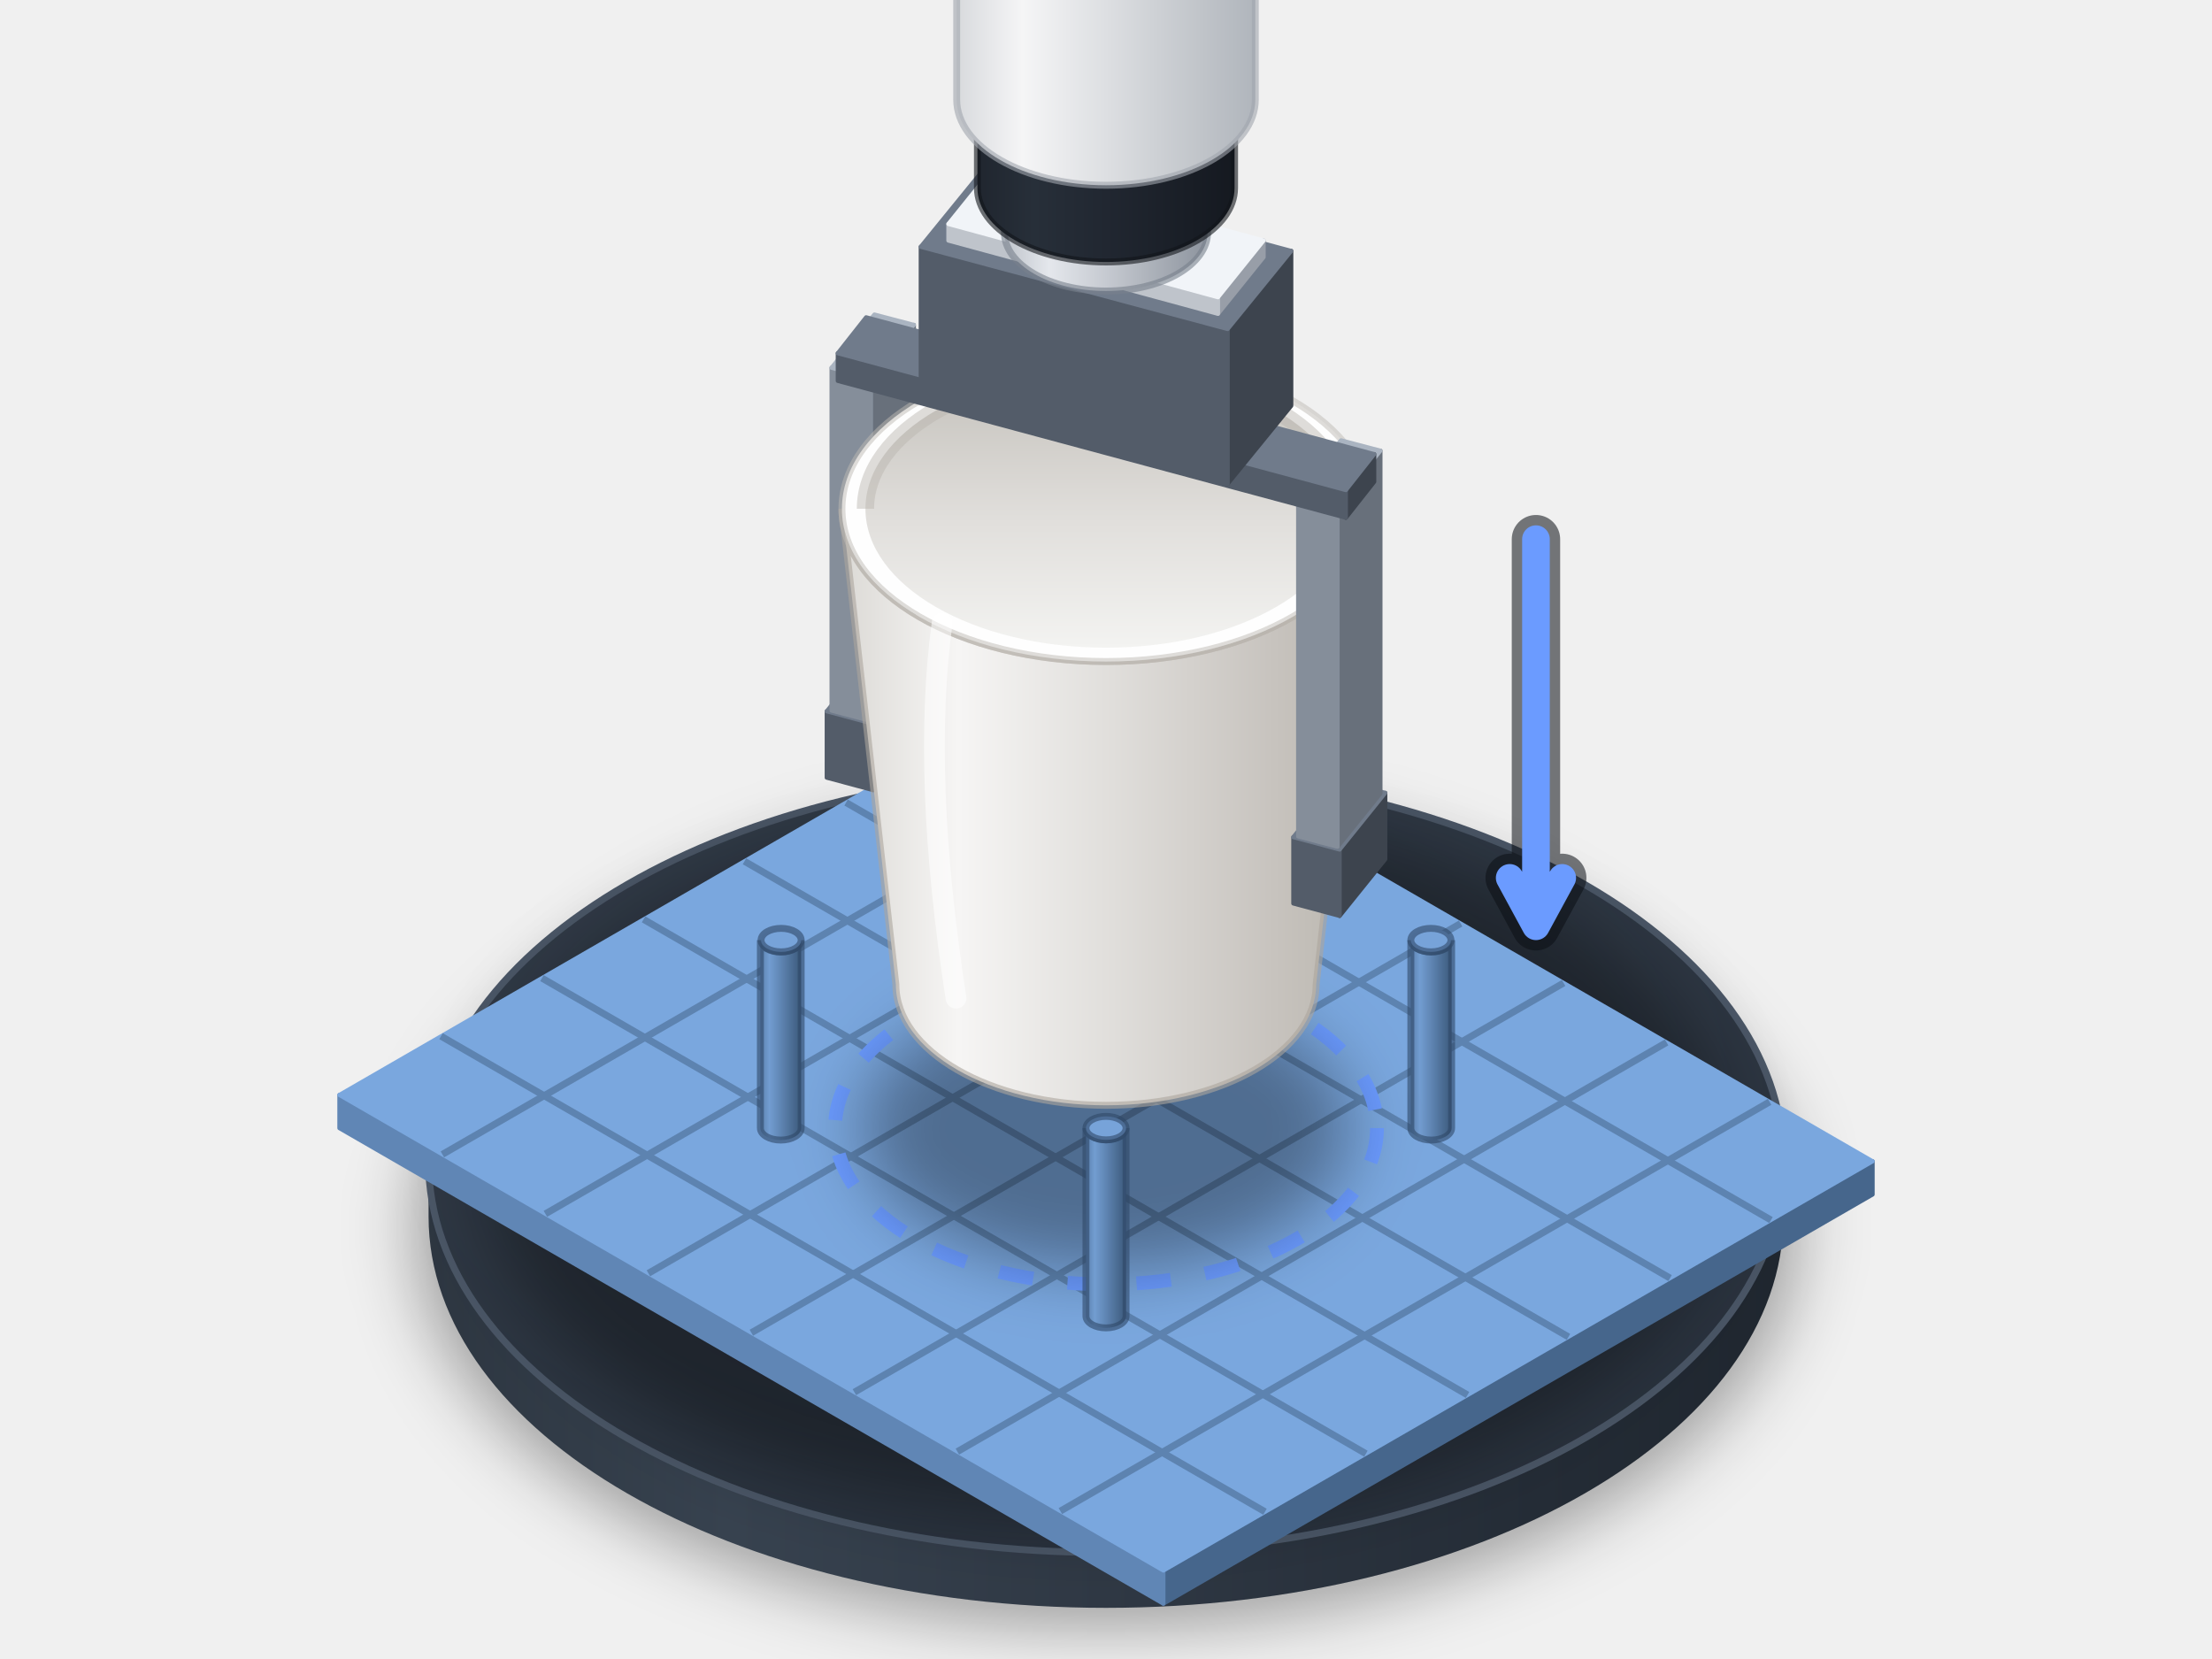
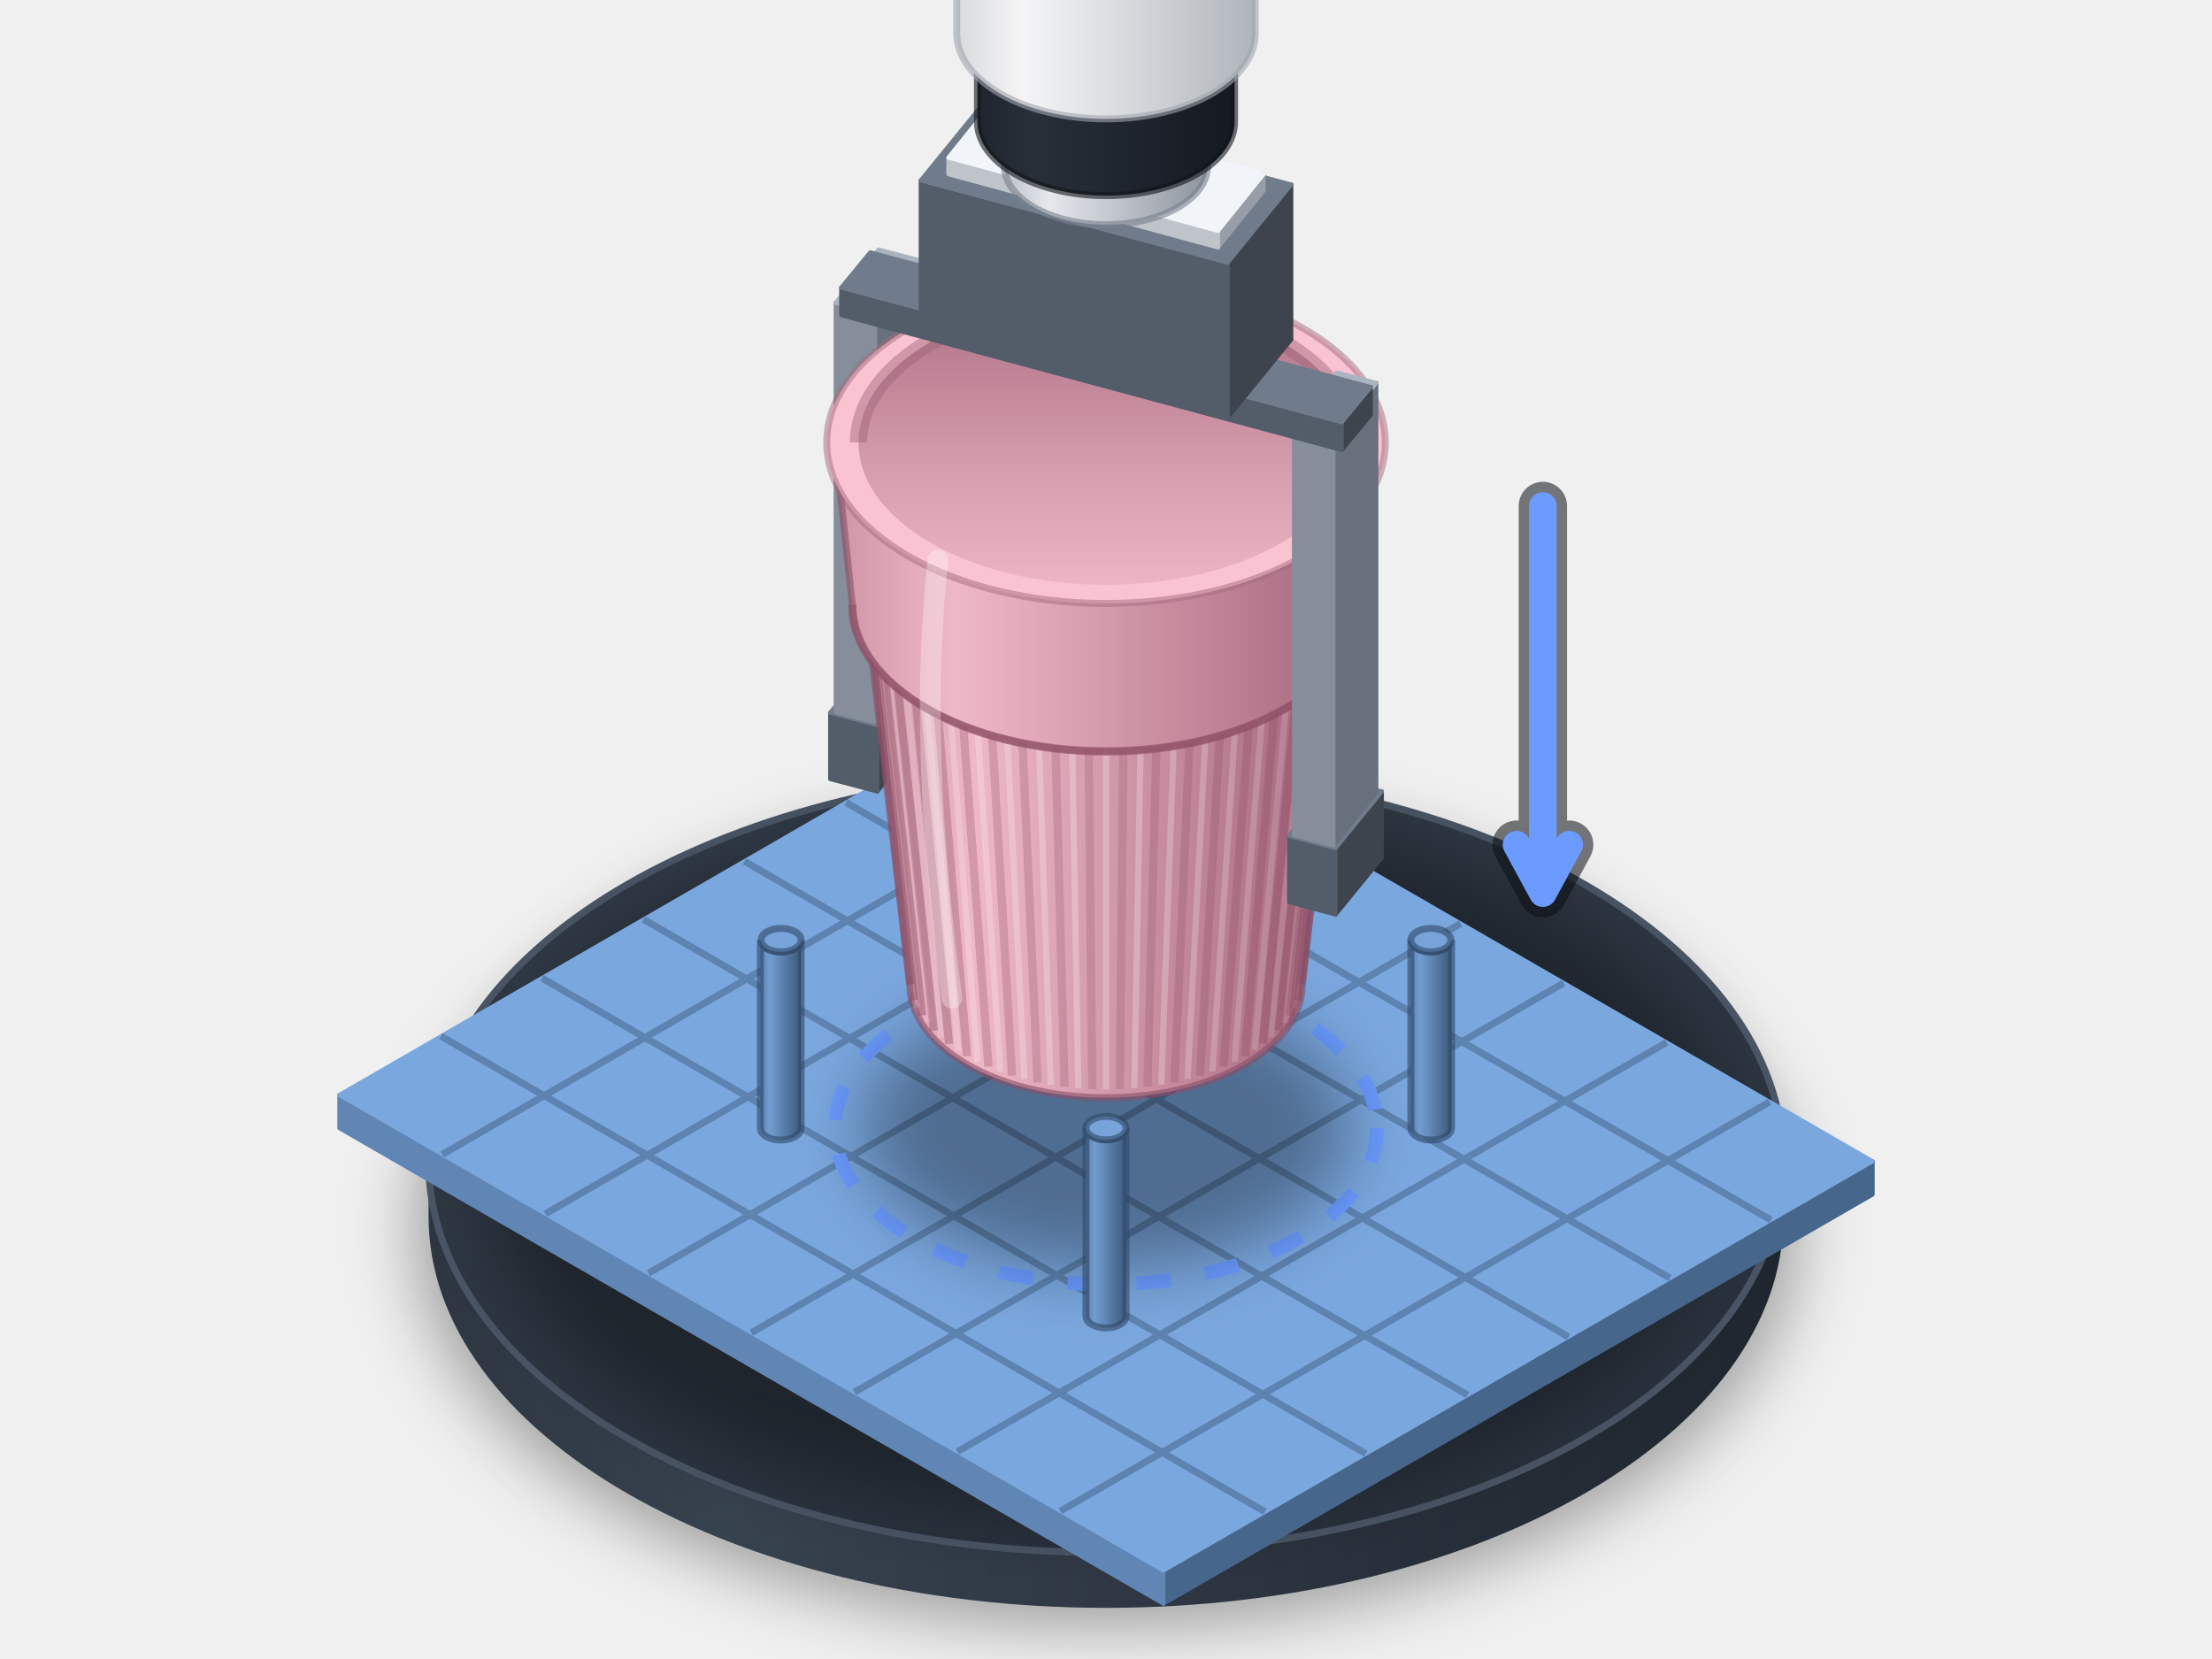
<svg xmlns="http://www.w3.org/2000/svg" viewBox="0 0 320 240" role="img" aria-label="적재 — 컵">
  <defs>
    <filter id="rack-cup-blur" x="-50%" y="-50%" width="200%" height="200%">
      <feGaussianBlur stdDeviation="5" />
    </filter>
    <filter id="rack-cup-soft" x="-50%" y="-50%" width="200%" height="200%">
      <feGaussianBlur stdDeviation="2" />
    </filter>
    <linearGradient id="rack-cup-g1" x1="0" y1="0" x2="1" y2="0">
      <stop offset="0" stop-color="#2d3641" />
      <stop offset="0.22" stop-color="#37424f" />
      <stop offset="0.5" stop-color="#2f3844" />
      <stop offset="0.82" stop-color="#242c36" />
      <stop offset="1" stop-color="#1f262f" />
    </linearGradient>
    <radialGradient id="rack-cup-r2" cx="0.45" cy="0.4" r="0.7">
      <stop offset="0" stop-color="#3b4654" />
      <stop offset="0.75" stop-color="#2c3541" />
      <stop offset="1" stop-color="#252d38" />
    </radialGradient>
    <linearGradient id="rack-cup-g3" x1="0" y1="0" x2="1" y2="0">
      <stop offset="0" stop-color="#5b80ad" />
      <stop offset="0.22" stop-color="#729dd1" />
      <stop offset="0.5" stop-color="#5f85b3" />
      <stop offset="0.82" stop-color="#48698f" />
      <stop offset="1" stop-color="#3c597c" />
    </linearGradient>
    <linearGradient id="rack-cup-g4" x1="0" y1="0" x2="1" y2="0">
      <stop offset="0" stop-color="#5b80ad" />
      <stop offset="0.22" stop-color="#729dd1" />
      <stop offset="0.5" stop-color="#5f85b3" />
      <stop offset="0.82" stop-color="#48698f" />
      <stop offset="1" stop-color="#3c597c" />
    </linearGradient>
    <linearGradient id="rack-cup-g5" x1="0" y1="0" x2="1" y2="0">
-       <stop offset="0" stop-color="#dcdad6" />
-       <stop offset="0.22" stop-color="#f6f5f4" />
-       <stop offset="0.5" stop-color="#e1dfdc" />
-       <stop offset="0.82" stop-color="#c7c3be" />
-       <stop offset="1" stop-color="#b9b5ad" />
+       <stop offset="0" stop-color="#cd94a5" />
+       <stop offset="0.22" stop-color="#efb8c7" />
+       <stop offset="0.5" stop-color="#d39aab" />
+       <stop offset="0.82" stop-color="#b2768a" />
+       <stop offset="1" stop-color="#9f6277" />
    </linearGradient>
-     <linearGradient id="rack-cup-g6" x1="0" y1="0" x2="0" y2="1">
-       <stop offset="0" stop-color="#c4c1bb" />
-       <stop offset="0.55" stop-color="#e1dfdc" />
-       <stop offset="1" stop-color="#f3f3f1" />
+     <linearGradient id="rack-cup-g6" x1="0" y1="0" x2="1" y2="0">
+       <stop offset="0" stop-color="#cd94a5" />
+       <stop offset="0.22" stop-color="#efb8c7" />
+       <stop offset="0.5" stop-color="#d39aab" />
+       <stop offset="0.82" stop-color="#b2768a" />
+       <stop offset="1" stop-color="#9f6277" />
    </linearGradient>
-     <linearGradient id="rack-cup-g7" x1="0" y1="0" x2="1" y2="0">
+     <linearGradient id="rack-cup-g7" x1="0" y1="0" x2="0" y2="1">
+       <stop offset="0" stop-color="#ae7286" />
+       <stop offset="0.55" stop-color="#d39aab" />
+       <stop offset="1" stop-color="#ecb4c4" />
+     </linearGradient>
+     <linearGradient id="rack-cup-g8" x1="0" y1="0" x2="1" y2="0">
      <stop offset="0" stop-color="#bfc4cb" />
      <stop offset="0.22" stop-color="#e4e7ec" />
      <stop offset="0.5" stop-color="#c6cad1" />
      <stop offset="0.82" stop-color="#a1a7b0" />
      <stop offset="1" stop-color="#8d949e" />
    </linearGradient>
-     <linearGradient id="rack-cup-g8" x1="0" y1="0" x2="1" y2="0">
+     <linearGradient id="rack-cup-g9" x1="0" y1="0" x2="1" y2="0">
      <stop offset="0" stop-color="#20262f" />
      <stop offset="0.22" stop-color="#272f39" />
      <stop offset="0.5" stop-color="#212731" />
      <stop offset="0.82" stop-color="#191e26" />
      <stop offset="1" stop-color="#151920" />
    </linearGradient>
-     <linearGradient id="rack-cup-g9" x1="0" y1="0" x2="1" y2="0">
+     <linearGradient id="rack-cup-g10" x1="0" y1="0" x2="1" y2="0">
      <stop offset="0" stop-color="#d8dadd" />
      <stop offset="0.22" stop-color="#f5f5f6" />
      <stop offset="0.5" stop-color="#dddfe2" />
      <stop offset="0.82" stop-color="#c0c4c9" />
      <stop offset="1" stop-color="#b0b5bc" />
    </linearGradient>
-     <linearGradient id="rack-cup-g10" x1="0" y1="0" x2="1" y2="0">
+     <linearGradient id="rack-cup-g11" x1="0" y1="0" x2="1" y2="0">
      <stop offset="0" stop-color="#5b80ad" />
      <stop offset="0.22" stop-color="#729dd1" />
      <stop offset="0.5" stop-color="#5f85b3" />
      <stop offset="0.82" stop-color="#48698f" />
      <stop offset="1" stop-color="#3c597c" />
    </linearGradient>
-     <linearGradient id="rack-cup-g11" x1="0" y1="0" x2="1" y2="0">
+     <linearGradient id="rack-cup-g12" x1="0" y1="0" x2="1" y2="0">
      <stop offset="0" stop-color="#5b80ad" />
      <stop offset="0.22" stop-color="#729dd1" />
      <stop offset="0.5" stop-color="#5f85b3" />
      <stop offset="0.82" stop-color="#48698f" />
      <stop offset="1" stop-color="#3c597c" />
    </linearGradient>
  </defs>
  <ellipse cx="160.0" cy="177.6" rx="99.9" ry="57.7" fill="#000" fill-opacity="0.35" filter="url(#rack-cup-blur)" />
  <path d="M62.0 176.0 A98.0 56.6 0 0 0 258.0 176.0 L258.0 168.0 A98.0 56.6 0 0 1 62.0 168.0 Z" fill="url(#rack-cup-g1)" />
  <ellipse cx="160.0" cy="168.0" rx="98.0" ry="56.6" fill="url(#rack-cup-r2)" stroke="#4a5666" stroke-width="1" />
  <ellipse cx="160.0" cy="168.0" rx="90.1" ry="52.0" fill="#000" fill-opacity="0.35" filter="url(#rack-cup-blur)" />
  <polygon points="270.9,172.8 168.3,232.0 168.3,227.2 270.9,168.0" fill="#46668c" stroke="#46668c" stroke-width=".6" stroke-linejoin="round" />
  <polygon points="168.3,232.0 49.1,163.2 49.1,158.4 168.3,227.2" fill="#6086b5" stroke="#6086b5" stroke-width=".6" stroke-linejoin="round" />
  <polygon points="151.7,99.2 270.9,168.0 168.3,227.2 49.1,158.4" fill="#7aa7de" stroke="#7aa7de" stroke-width=".6" stroke-linejoin="round" />
  <line x1="166.6" y1="107.8" x2="64.0" y2="167.0" stroke="#5d83b0" stroke-width="1" />
  <line x1="181.5" y1="116.4" x2="78.9" y2="175.6" stroke="#5d83b0" stroke-width="1" />
  <line x1="196.4" y1="125.0" x2="93.8" y2="184.2" stroke="#5d83b0" stroke-width="1" />
  <line x1="211.3" y1="133.6" x2="108.7" y2="192.8" stroke="#5d83b0" stroke-width="1" />
  <line x1="226.2" y1="142.2" x2="123.6" y2="201.4" stroke="#5d83b0" stroke-width="1" />
  <line x1="241.1" y1="150.8" x2="138.5" y2="210.0" stroke="#5d83b0" stroke-width="1" />
  <line x1="256.0" y1="159.4" x2="153.4" y2="218.6" stroke="#5d83b0" stroke-width="1" />
  <line x1="137.0" y1="107.7" x2="256.2" y2="176.5" stroke="#5d83b0" stroke-width="1" />
  <line x1="122.4" y1="116.1" x2="241.6" y2="184.9" stroke="#5d83b0" stroke-width="1" />
  <line x1="107.7" y1="124.6" x2="226.9" y2="193.4" stroke="#5d83b0" stroke-width="1" />
  <line x1="93.1" y1="133.0" x2="212.3" y2="201.8" stroke="#5d83b0" stroke-width="1" />
  <line x1="78.4" y1="141.5" x2="197.6" y2="210.3" stroke="#5d83b0" stroke-width="1" />
  <line x1="63.8" y1="149.9" x2="183.0" y2="218.7" stroke="#5d83b0" stroke-width="1" />
  <path d="M157.1 136.0 A2.9 1.7 0 0 0 162.9 136.0 L162.9 108.8 A2.9 1.7 0 0 1 157.1 108.8 Z" fill="url(#rack-cup-g3)" stroke="#2f4968" stroke-width="1" stroke-opacity=".6" />
  <ellipse cx="160.0" cy="108.8" rx="2.9" ry="1.7" fill="#77a3d9" stroke="#2f4968" stroke-width="1" stroke-opacity=".6" />
  <path d="M204.1 163.2 A2.9 1.7 0 0 0 210.0 163.2 L210.0 136.0 A2.9 1.7 0 0 1 204.1 136.0 Z" fill="url(#rack-cup-g4)" stroke="#2f4968" stroke-width="1" stroke-opacity=".6" />
  <ellipse cx="207.0" cy="136.0" rx="2.9" ry="1.7" fill="#77a3d9" stroke="#2f4968" stroke-width="1" stroke-opacity=".6" />
  <ellipse cx="160.0" cy="163.2" rx="39.2" ry="22.6" fill="none" stroke="#6b9bff" stroke-width="2" stroke-dasharray="5 5" />
  <ellipse cx="160.0" cy="163.2" rx="35.3" ry="20.4" fill="#000" fill-opacity="0.35" filter="url(#rack-cup-blur)" />
-   <polygon points="132.9,106.1 126.3,114.3 126.3,104.7 132.9,96.5" fill="#3d444e" stroke="#3d444e" stroke-width=".6" stroke-linejoin="round" />
-   <polygon points="126.3,114.3 119.6,112.5 119.6,102.9 126.3,104.7" fill="#535c69" stroke="#535c69" stroke-width=".6" stroke-linejoin="round" />
-   <polygon points="126.2,94.7 132.9,96.5 126.3,104.7 119.6,102.9" fill="#707b8b" stroke="#707b8b" stroke-width=".6" stroke-linejoin="round" />
-   <polygon points="132.2,96.6 126.0,104.3 126.0,54.7 132.2,47.0" fill="#68707b" stroke="#68707b" stroke-width=".6" stroke-linejoin="round" />
-   <polygon points="126.0,104.3 120.3,102.8 120.3,53.2 126.0,54.7" fill="#858e9a" stroke="#858e9a" stroke-width=".6" stroke-linejoin="round" />
-   <polygon points="126.5,45.5 132.2,47.0 126.0,54.7 120.3,53.2" fill="#aab4c1" stroke="#aab4c1" stroke-width=".6" stroke-linejoin="round" />
-   <path d="M129.6 142.4 A30.4 17.5 0 0 0 190.4 142.4 L198.2 73.6 A38.2 22.1 0 0 1 121.8 73.6 Z" fill="url(#rack-cup-g5)" stroke="#aba69d" stroke-width="1" stroke-opacity=".6" />
-   <ellipse cx="160.0" cy="73.6" rx="38.2" ry="22.1" fill="#fefefe" stroke="#bfbbb4" stroke-width="1" stroke-opacity=".5" />
-   <ellipse cx="160.0" cy="73.6" rx="34.8" ry="20.1" fill="url(#rack-cup-g6)" />
-   <path d="M125.2 73.6 A34.8 20.1 0 0 1 194.8 73.6" fill="none" stroke="#b9b5ad" stroke-width="2.5" stroke-opacity=".45" />
-   <path d="M136.3 90.1 Q133.3 112.0 138.3 144.4" stroke="#fff" stroke-opacity=".55" stroke-width="3" fill="none" stroke-linecap="round" />
-   <polygon points="200.4,124.3 193.8,132.5 193.8,122.9 200.4,114.7" fill="#3d444e" stroke="#3d444e" stroke-width=".6" stroke-linejoin="round" />
-   <polygon points="193.8,132.5 187.1,130.7 187.1,121.1 193.8,122.9" fill="#535c69" stroke="#535c69" stroke-width=".6" stroke-linejoin="round" />
-   <polygon points="193.7,112.9 200.4,114.7 193.8,122.9 187.1,121.1" fill="#707b8b" stroke="#707b8b" stroke-width=".6" stroke-linejoin="round" />
-   <polygon points="199.7,114.8 193.5,122.5 193.5,72.9 199.7,65.2" fill="#68707b" stroke="#68707b" stroke-width=".6" stroke-linejoin="round" />
-   <polygon points="193.5,122.5 187.8,121.0 187.8,71.4 193.5,72.9" fill="#858e9a" stroke="#858e9a" stroke-width=".6" stroke-linejoin="round" />
-   <polygon points="194.0,63.7 199.7,65.2 193.5,72.9 187.8,71.4" fill="#aab4c1" stroke="#aab4c1" stroke-width=".6" stroke-linejoin="round" />
-   <polygon points="198.8,69.7 194.7,74.9 194.7,70.9 198.8,65.7" fill="#3d444e" stroke="#3d444e" stroke-width=".6" stroke-linejoin="round" />
-   <polygon points="194.7,74.9 121.2,55.1 121.2,51.1 194.7,70.9" fill="#535c69" stroke="#535c69" stroke-width=".6" stroke-linejoin="round" />
-   <polygon points="125.3,45.9 198.8,65.7 194.7,70.9 121.2,51.1" fill="#707b8b" stroke="#707b8b" stroke-width=".6" stroke-linejoin="round" />
-   <polygon points="186.8,58.7 177.6,70.0 177.6,47.6 186.8,36.3" fill="#3d444e" stroke="#3d444e" stroke-width=".6" stroke-linejoin="round" />
-   <polygon points="177.6,70.0 133.2,58.1 133.2,35.7 177.6,47.6" fill="#535c69" stroke="#535c69" stroke-width=".6" stroke-linejoin="round" />
-   <polygon points="142.4,24.4 186.8,36.3 177.6,47.6 133.2,35.7" fill="#707b8b" stroke="#707b8b" stroke-width=".6" stroke-linejoin="round" />
-   <polygon points="182.8,37.2 176.2,45.4 176.2,43.0 182.8,34.8" fill="#989ea8" stroke="#989ea8" stroke-width=".6" stroke-linejoin="round" />
-   <polygon points="176.2,45.4 137.2,34.8 137.2,32.4 176.2,43.0" fill="#bfc4cb" stroke="#bfc4cb" stroke-width=".6" stroke-linejoin="round" />
-   <polygon points="143.8,24.2 182.8,34.8 176.2,43.0 137.2,32.4" fill="#f1f4f8" stroke="#f1f4f8" stroke-width=".6" stroke-linejoin="round" />
-   <path d="M145.3 33.6 A14.7 8.5 0 0 0 174.7 33.6 L174.7 27.2 A14.7 8.5 0 0 1 145.3 27.2 Z" fill="url(#rack-cup-g7)" stroke="#79818c" stroke-width="1" stroke-opacity=".6" />
-   <ellipse cx="160.0" cy="27.2" rx="14.7" ry="8.5" fill="#eceff4" stroke="#79818c" stroke-width="1" stroke-opacity=".6" />
-   <path d="M141.4 27.2 A18.6 10.7 0 0 0 178.6 27.2 L178.6 14.4 A18.6 10.7 0 0 1 141.4 14.4 Z" fill="url(#rack-cup-g8)" stroke="#11141a" stroke-width="1" stroke-opacity=".6" />
-   <ellipse cx="160.0" cy="14.4" rx="18.6" ry="10.7" fill="#29313c" stroke="#11141a" stroke-width="1" stroke-opacity=".6" />
-   <path d="M138.4 14.4 A21.6 12.4 0 0 0 181.6 14.4 L181.6 -145.6 A21.6 12.4 0 0 1 138.4 -145.6 Z" fill="url(#rack-cup-g9)" stroke="#a1a6ae" stroke-width="1" stroke-opacity=".6" />
-   <path d="M157.1 190.4 A2.9 1.7 0 0 0 162.9 190.4 L162.9 163.2 A2.9 1.7 0 0 1 157.1 163.2 Z" fill="url(#rack-cup-g10)" stroke="#2f4968" stroke-width="1" stroke-opacity=".6" />
+   <polygon points="133.5,106.3 126.9,114.5 126.9,104.9 133.5,96.7" fill="#3d444e" stroke="#3d444e" stroke-width=".6" stroke-linejoin="round" />
+   <polygon points="126.9,114.5 120.1,112.7 120.1,103.1 126.9,104.9" fill="#535c69" stroke="#535c69" stroke-width=".6" stroke-linejoin="round" />
+   <polygon points="126.8,94.9 133.5,96.7 126.9,104.9 120.1,103.1" fill="#707b8b" stroke="#707b8b" stroke-width=".6" stroke-linejoin="round" />
+   <polygon points="132.8,96.8 126.6,104.5 126.6,45.3 132.8,37.6" fill="#68707b" stroke="#68707b" stroke-width=".6" stroke-linejoin="round" />
+   <polygon points="126.6,104.5 120.9,103.0 120.9,43.8 126.6,45.3" fill="#858e9a" stroke="#858e9a" stroke-width=".6" stroke-linejoin="round" />
+   <polygon points="127.1,36.1 132.8,37.6 126.6,45.3 120.9,43.8" fill="#aab4c1" stroke="#aab4c1" stroke-width=".6" stroke-linejoin="round" />
+   <path d="M131.6 142.4 A28.4 16.4 0 0 0 188.4 142.4 L194.5 87.5 A34.5 19.9 0 0 1 125.5 87.5 Z" fill="url(#rack-cup-g5)" stroke="#8d4e65" stroke-width="1" stroke-opacity=".6" />
+   <line x1="188.3" y1="142.4" x2="194.4" y2="89.7" stroke="#884960" stroke-opacity="0.50" stroke-width="1.2" />
+   <line x1="188.1" y1="143.5" x2="194.1" y2="91.1" stroke="#ffffff" stroke-opacity="0.02" stroke-width=".9" />
+   <line x1="187.8" y1="144.7" x2="193.7" y2="92.6" stroke="#884960" stroke-opacity="0.46" stroke-width="1.2" />
+   <line x1="187.3" y1="145.8" x2="193.1" y2="93.9" stroke="#ffffff" stroke-opacity="0.05" stroke-width=".9" />
+   <line x1="186.6" y1="146.9" x2="192.3" y2="95.3" stroke="#884960" stroke-opacity="0.42" stroke-width="1.2" />
+   <line x1="185.9" y1="148.0" x2="191.4" y2="96.6" stroke="#ffffff" stroke-opacity="0.09" stroke-width=".9" />
+   <line x1="184.9" y1="149.1" x2="190.3" y2="97.9" stroke="#884960" stroke-opacity="0.38" stroke-width="1.2" />
+   <line x1="183.9" y1="150.0" x2="189.0" y2="99.1" stroke="#ffffff" stroke-opacity="0.12" stroke-width=".9" />
+   <line x1="182.7" y1="151.0" x2="187.6" y2="100.3" stroke="#884960" stroke-opacity="0.34" stroke-width="1.2" />
+   <line x1="181.5" y1="151.9" x2="186.1" y2="101.3" stroke="#ffffff" stroke-opacity="0.15" stroke-width=".9" />
+   <line x1="180.1" y1="152.8" x2="184.4" y2="102.4" stroke="#884960" stroke-opacity="0.31" stroke-width="1.2" />
+   <line x1="178.6" y1="153.6" x2="182.6" y2="103.4" stroke="#ffffff" stroke-opacity="0.18" stroke-width=".9" />
+   <line x1="177.0" y1="154.3" x2="180.7" y2="104.3" stroke="#884960" stroke-opacity="0.28" stroke-width="1.2" />
+   <line x1="175.4" y1="155.0" x2="178.7" y2="105.1" stroke="#ffffff" stroke-opacity="0.20" stroke-width=".9" />
+   <line x1="173.6" y1="155.6" x2="176.5" y2="105.8" stroke="#884960" stroke-opacity="0.26" stroke-width="1.2" />
+   <line x1="171.8" y1="156.1" x2="174.4" y2="106.4" stroke="#ffffff" stroke-opacity="0.22" stroke-width=".9" />
+   <line x1="169.9" y1="156.6" x2="172.1" y2="107.0" stroke="#884960" stroke-opacity="0.24" stroke-width="1.2" />
+   <line x1="168.0" y1="156.9" x2="169.8" y2="107.4" stroke="#ffffff" stroke-opacity="0.23" stroke-width=".9" />
+   <line x1="166.0" y1="157.2" x2="167.3" y2="107.8" stroke="#884960" stroke-opacity="0.23" stroke-width="1.2" />
+   <line x1="164.1" y1="157.4" x2="165.0" y2="108.0" stroke="#ffffff" stroke-opacity="0.24" stroke-width=".9" />
+   <line x1="162.0" y1="157.6" x2="162.5" y2="108.2" stroke="#884960" stroke-opacity="0.22" stroke-width="1.2" />
+   <line x1="160.0" y1="157.6" x2="160.0" y2="108.2" stroke="#ffffff" stroke-opacity="0.25" stroke-width=".9" />
+   <line x1="158.0" y1="157.6" x2="157.5" y2="108.2" stroke="#884960" stroke-opacity="0.22" stroke-width="1.2" />
+   <line x1="156.0" y1="157.4" x2="155.1" y2="108.0" stroke="#ffffff" stroke-opacity="0.25" stroke-width=".9" />
+   <line x1="154.0" y1="157.2" x2="152.7" y2="107.8" stroke="#884960" stroke-opacity="0.23" stroke-width="1.2" />
+   <line x1="152.0" y1="156.9" x2="150.3" y2="107.4" stroke="#ffffff" stroke-opacity="0.24" stroke-width=".9" />
+   <line x1="150.1" y1="156.6" x2="147.9" y2="107.0" stroke="#884960" stroke-opacity="0.24" stroke-width="1.2" />
+   <line x1="148.2" y1="156.1" x2="145.7" y2="106.4" stroke="#ffffff" stroke-opacity="0.23" stroke-width=".9" />
+   <line x1="146.4" y1="155.6" x2="143.5" y2="105.8" stroke="#884960" stroke-opacity="0.26" stroke-width="1.2" />
+   <line x1="144.7" y1="155.0" x2="141.4" y2="105.1" stroke="#ffffff" stroke-opacity="0.22" stroke-width=".9" />
+   <line x1="143.0" y1="154.3" x2="139.3" y2="104.3" stroke="#884960" stroke-opacity="0.28" stroke-width="1.2" />
+   <line x1="141.4" y1="153.6" x2="137.5" y2="103.4" stroke="#ffffff" stroke-opacity="0.20" stroke-width=".9" />
+   <line x1="139.9" y1="152.8" x2="135.6" y2="102.4" stroke="#884960" stroke-opacity="0.31" stroke-width="1.2" />
+   <line x1="138.6" y1="152.0" x2="134.0" y2="101.4" stroke="#ffffff" stroke-opacity="0.18" stroke-width=".9" />
+   <line x1="137.3" y1="151.0" x2="132.4" y2="100.3" stroke="#884960" stroke-opacity="0.34" stroke-width="1.2" />
+   <line x1="136.1" y1="150.1" x2="131.0" y2="99.1" stroke="#ffffff" stroke-opacity="0.15" stroke-width=".9" />
+   <line x1="135.1" y1="149.1" x2="129.7" y2="97.9" stroke="#884960" stroke-opacity="0.38" stroke-width="1.2" />
+   <line x1="134.2" y1="148.0" x2="128.6" y2="96.6" stroke="#ffffff" stroke-opacity="0.12" stroke-width=".9" />
+   <line x1="133.4" y1="146.9" x2="127.7" y2="95.3" stroke="#884960" stroke-opacity="0.42" stroke-width="1.2" />
+   <line x1="132.7" y1="145.8" x2="126.9" y2="94.0" stroke="#ffffff" stroke-opacity="0.09" stroke-width=".9" />
+   <line x1="132.2" y1="144.7" x2="126.3" y2="92.6" stroke="#884960" stroke-opacity="0.46" stroke-width="1.2" />
+   <line x1="131.9" y1="143.6" x2="125.9" y2="91.2" stroke="#ffffff" stroke-opacity="0.05" stroke-width=".9" />
+   <line x1="131.7" y1="142.4" x2="125.6" y2="89.7" stroke="#884960" stroke-opacity="0.50" stroke-width="1.2" />
+   <line x1="131.6" y1="141.2" x2="125.5" y2="88.3" stroke="#ffffff" stroke-opacity="0.02" stroke-width=".9" />
+   <path d="M123.3 87.5 A36.7 21.2 0 0 0 196.7 87.5 L199.2 64.0 A39.2 22.6 0 0 1 120.8 64.0 Z" fill="url(#rack-cup-g6)" stroke="#8d4e65" stroke-width="1" stroke-opacity=".6" />
+   <path d="M123.3 87.5 A36.7 21.2 0 0 0 196.7 87.5" fill="none" stroke="#905268" stroke-width="1.2" stroke-opacity=".6" />
+   <ellipse cx="160.0" cy="64.0" rx="40.4" ry="23.3" fill="#f9c3d1" stroke="#a76a7f" stroke-width="1" stroke-opacity=".5" />
+   <ellipse cx="160.0" cy="64.0" rx="35.8" ry="20.6" fill="url(#rack-cup-g7)" />
+   <path d="M124.2 64.0 A35.8 20.6 0 0 1 195.8 64.0" fill="none" stroke="#9f6277" stroke-width="2.5" stroke-opacity=".45" />
+   <path d="M135.7 81.0 Q132.7 107.2 137.7 144.4" stroke="#fff" stroke-opacity="0.3" stroke-width="3" fill="none" stroke-linecap="round" />
+   <polygon points="199.9,124.1 193.2,132.3 193.2,122.7 199.9,114.5" fill="#3d444e" stroke="#3d444e" stroke-width=".6" stroke-linejoin="round" />
+   <polygon points="193.2,132.3 186.5,130.5 186.5,120.9 193.2,122.7" fill="#535c69" stroke="#535c69" stroke-width=".6" stroke-linejoin="round" />
+   <polygon points="193.1,112.7 199.9,114.5 193.2,122.7 186.5,120.9" fill="#707b8b" stroke="#707b8b" stroke-width=".6" stroke-linejoin="round" />
+   <polygon points="199.1,114.6 192.9,122.3 192.9,63.1 199.1,55.4" fill="#68707b" stroke="#68707b" stroke-width=".6" stroke-linejoin="round" />
+   <polygon points="192.9,122.3 187.2,120.8 187.2,61.6 192.9,63.1" fill="#858e9a" stroke="#858e9a" stroke-width=".6" stroke-linejoin="round" />
+   <polygon points="193.4,53.9 199.1,55.4 192.9,63.1 187.2,61.6" fill="#aab4c1" stroke="#aab4c1" stroke-width=".6" stroke-linejoin="round" />
+   <polygon points="198.3,60.0 194.1,65.1 194.1,61.1 198.3,56.0" fill="#3d444e" stroke="#3d444e" stroke-width=".6" stroke-linejoin="round" />
+   <polygon points="194.1,65.1 121.7,45.6 121.7,41.6 194.1,61.1" fill="#535c69" stroke="#535c69" stroke-width=".6" stroke-linejoin="round" />
+   <polygon points="125.9,36.5 198.3,56.0 194.1,61.1 121.7,41.6" fill="#707b8b" stroke="#707b8b" stroke-width=".6" stroke-linejoin="round" />
+   <polygon points="186.8,49.1 177.6,60.4 177.6,38.0 186.8,26.7" fill="#3d444e" stroke="#3d444e" stroke-width=".6" stroke-linejoin="round" />
+   <polygon points="177.6,60.4 133.2,48.5 133.2,26.1 177.6,38.0" fill="#535c69" stroke="#535c69" stroke-width=".6" stroke-linejoin="round" />
+   <polygon points="142.4,14.8 186.8,26.7 177.6,38.0 133.2,26.1" fill="#707b8b" stroke="#707b8b" stroke-width=".6" stroke-linejoin="round" />
+   <polygon points="182.8,27.6 176.2,35.8 176.2,33.4 182.8,25.2" fill="#989ea8" stroke="#989ea8" stroke-width=".6" stroke-linejoin="round" />
+   <polygon points="176.2,35.8 137.2,25.2 137.2,22.8 176.2,33.4" fill="#bfc4cb" stroke="#bfc4cb" stroke-width=".6" stroke-linejoin="round" />
+   <polygon points="143.8,14.6 182.8,25.2 176.2,33.4 137.2,22.8" fill="#f1f4f8" stroke="#f1f4f8" stroke-width=".6" stroke-linejoin="round" />
+   <path d="M145.3 24.0 A14.7 8.5 0 0 0 174.7 24.0 L174.7 17.6 A14.7 8.5 0 0 1 145.3 17.6 Z" fill="url(#rack-cup-g8)" stroke="#79818c" stroke-width="1" stroke-opacity=".6" />
+   <ellipse cx="160.0" cy="17.6" rx="14.7" ry="8.5" fill="#eceff4" stroke="#79818c" stroke-width="1" stroke-opacity=".6" />
+   <path d="M141.4 17.6 A18.6 10.7 0 0 0 178.6 17.6 L178.6 4.8 A18.6 10.7 0 0 1 141.4 4.8 Z" fill="url(#rack-cup-g9)" stroke="#11141a" stroke-width="1" stroke-opacity=".6" />
+   <ellipse cx="160.0" cy="4.8" rx="18.6" ry="10.7" fill="#29313c" stroke="#11141a" stroke-width="1" stroke-opacity=".6" />
+   <path d="M138.4 4.8 A21.6 12.4 0 0 0 181.6 4.8 L181.6 -155.2 A21.6 12.4 0 0 1 138.4 -155.2 Z" fill="url(#rack-cup-g10)" stroke="#a1a6ae" stroke-width="1" stroke-opacity=".6" />
+   <path d="M157.1 190.4 A2.9 1.7 0 0 0 162.9 190.4 L162.9 163.2 A2.9 1.7 0 0 1 157.1 163.2 Z" fill="url(#rack-cup-g11)" stroke="#2f4968" stroke-width="1" stroke-opacity=".6" />
  <ellipse cx="160.0" cy="163.2" rx="2.9" ry="1.7" fill="#77a3d9" stroke="#2f4968" stroke-width="1" stroke-opacity=".6" />
-   <path d="M110.0 163.2 A2.9 1.7 0 0 0 115.9 163.2 L115.9 136.0 A2.9 1.7 0 0 1 110.0 136.0 Z" fill="url(#rack-cup-g11)" stroke="#2f4968" stroke-width="1" stroke-opacity=".6" />
+   <path d="M110.0 163.2 A2.9 1.7 0 0 0 115.9 163.2 L115.9 136.0 A2.9 1.7 0 0 1 110.0 136.0 Z" fill="url(#rack-cup-g12)" stroke="#2f4968" stroke-width="1" stroke-opacity=".6" />
  <ellipse cx="113.0" cy="136.0" rx="2.9" ry="1.7" fill="#77a3d9" stroke="#2f4968" stroke-width="1" stroke-opacity=".6" />
-   <path d="M222.2 78.0 L222.2 134.0 M218.4 127.0 L222.2 134.0 L226.0 127.0" fill="none" stroke="#0b0f15" stroke-opacity=".55" stroke-width="7" stroke-linecap="round" stroke-linejoin="round" />
-   <path d="M222.2 78.0 L222.2 134.0 M218.4 127.0 L222.2 134.0 L226.0 127.0" fill="none" stroke="#6b9bff" stroke-width="4" stroke-linecap="round" stroke-linejoin="round" />
+   <path d="M223.2 73.2 L223.2 129.2 M219.4 122.2 L223.2 129.2 L227.0 122.2" fill="none" stroke="#0b0f15" stroke-opacity=".55" stroke-width="7" stroke-linecap="round" stroke-linejoin="round" />
+   <path d="M223.2 73.2 L223.2 129.2 M219.4 122.2 L223.2 129.2 L227.0 122.2" fill="none" stroke="#6b9bff" stroke-width="4" stroke-linecap="round" stroke-linejoin="round" />
</svg>
